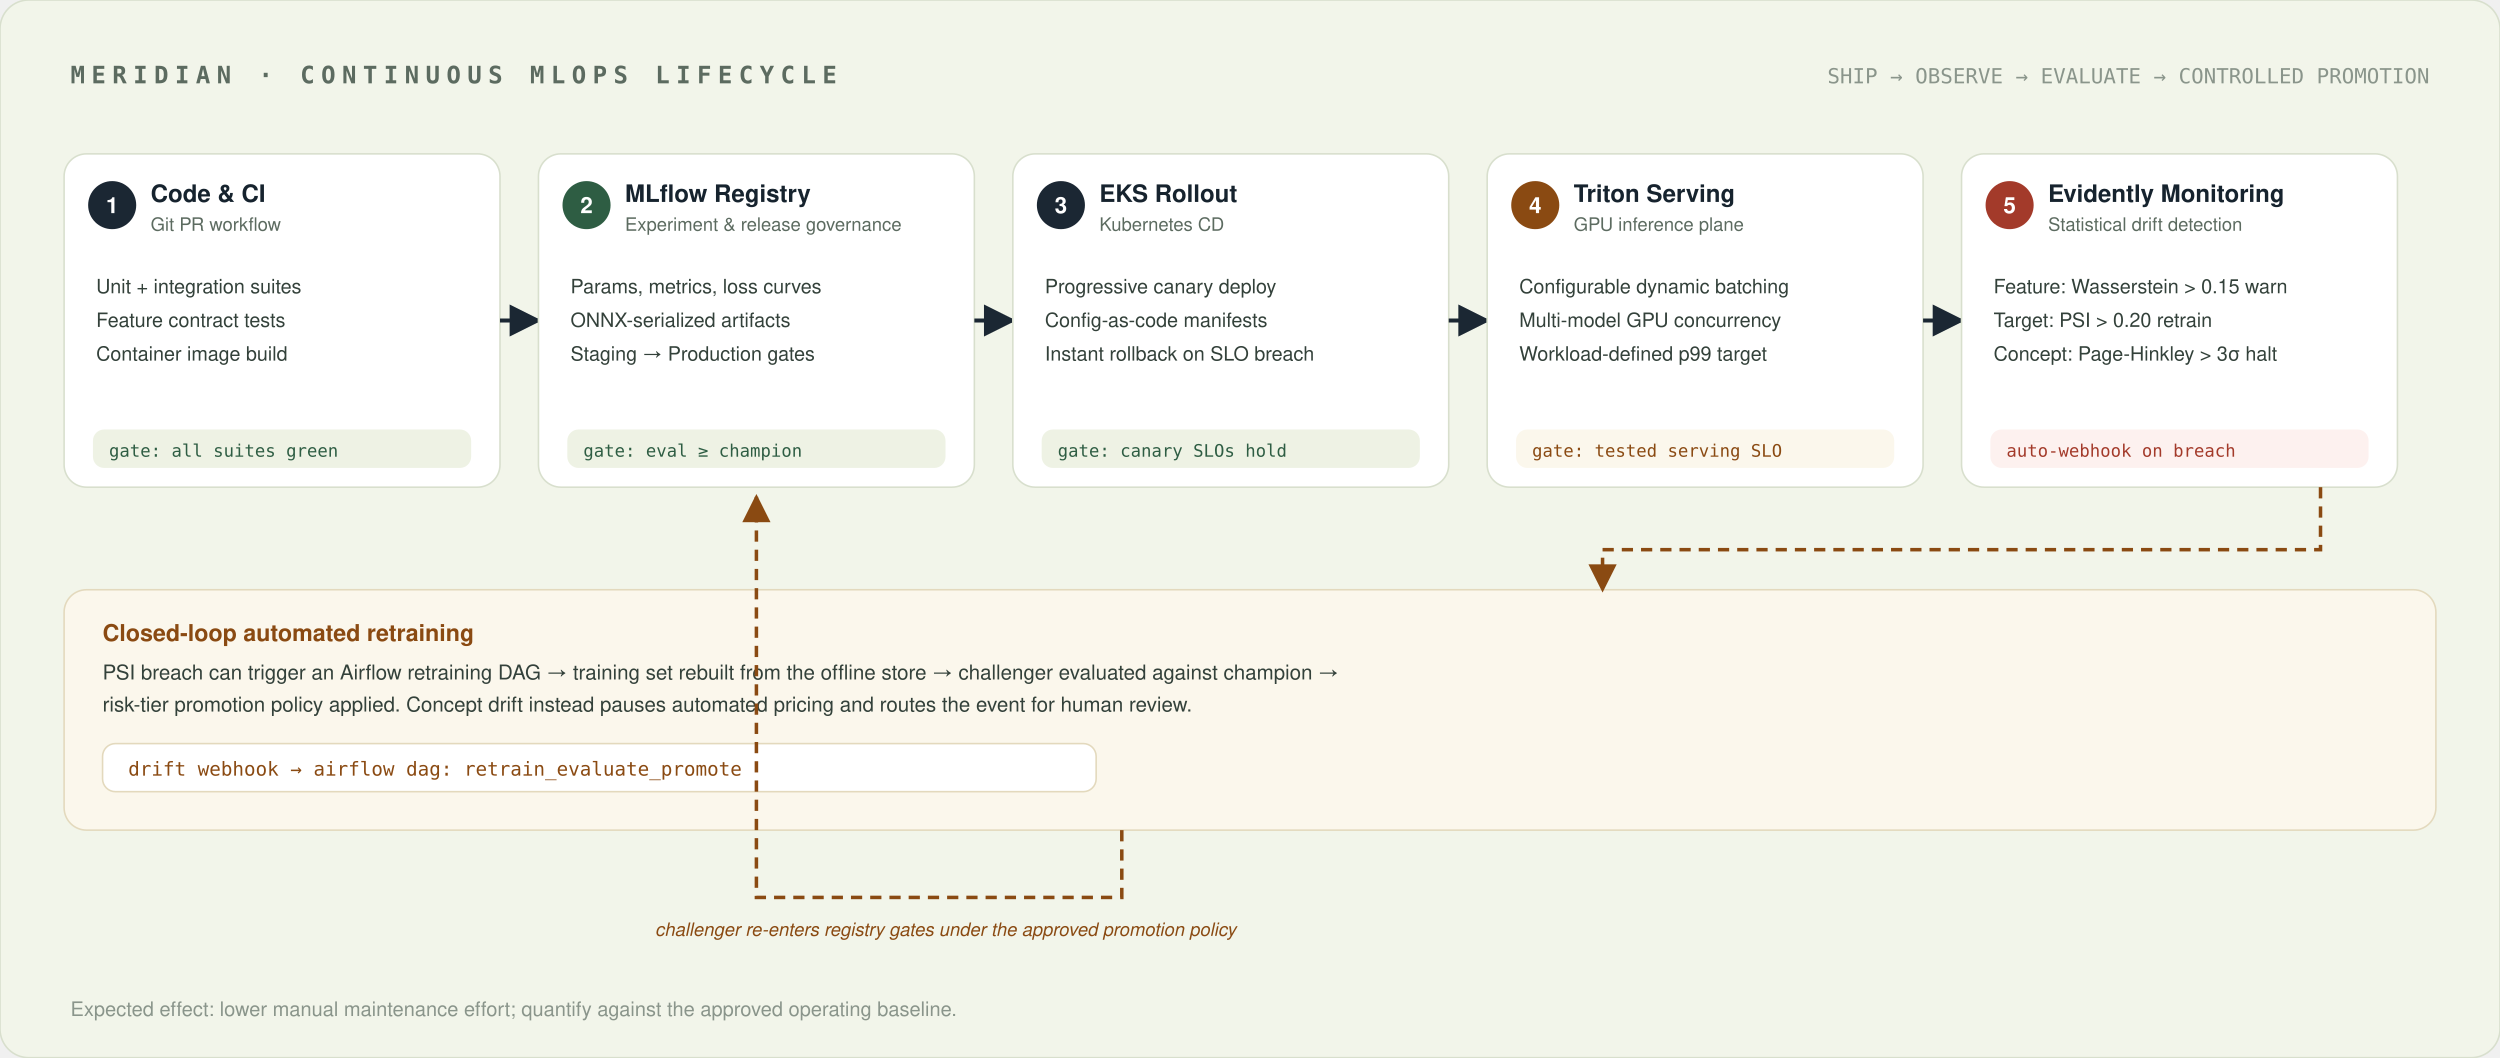
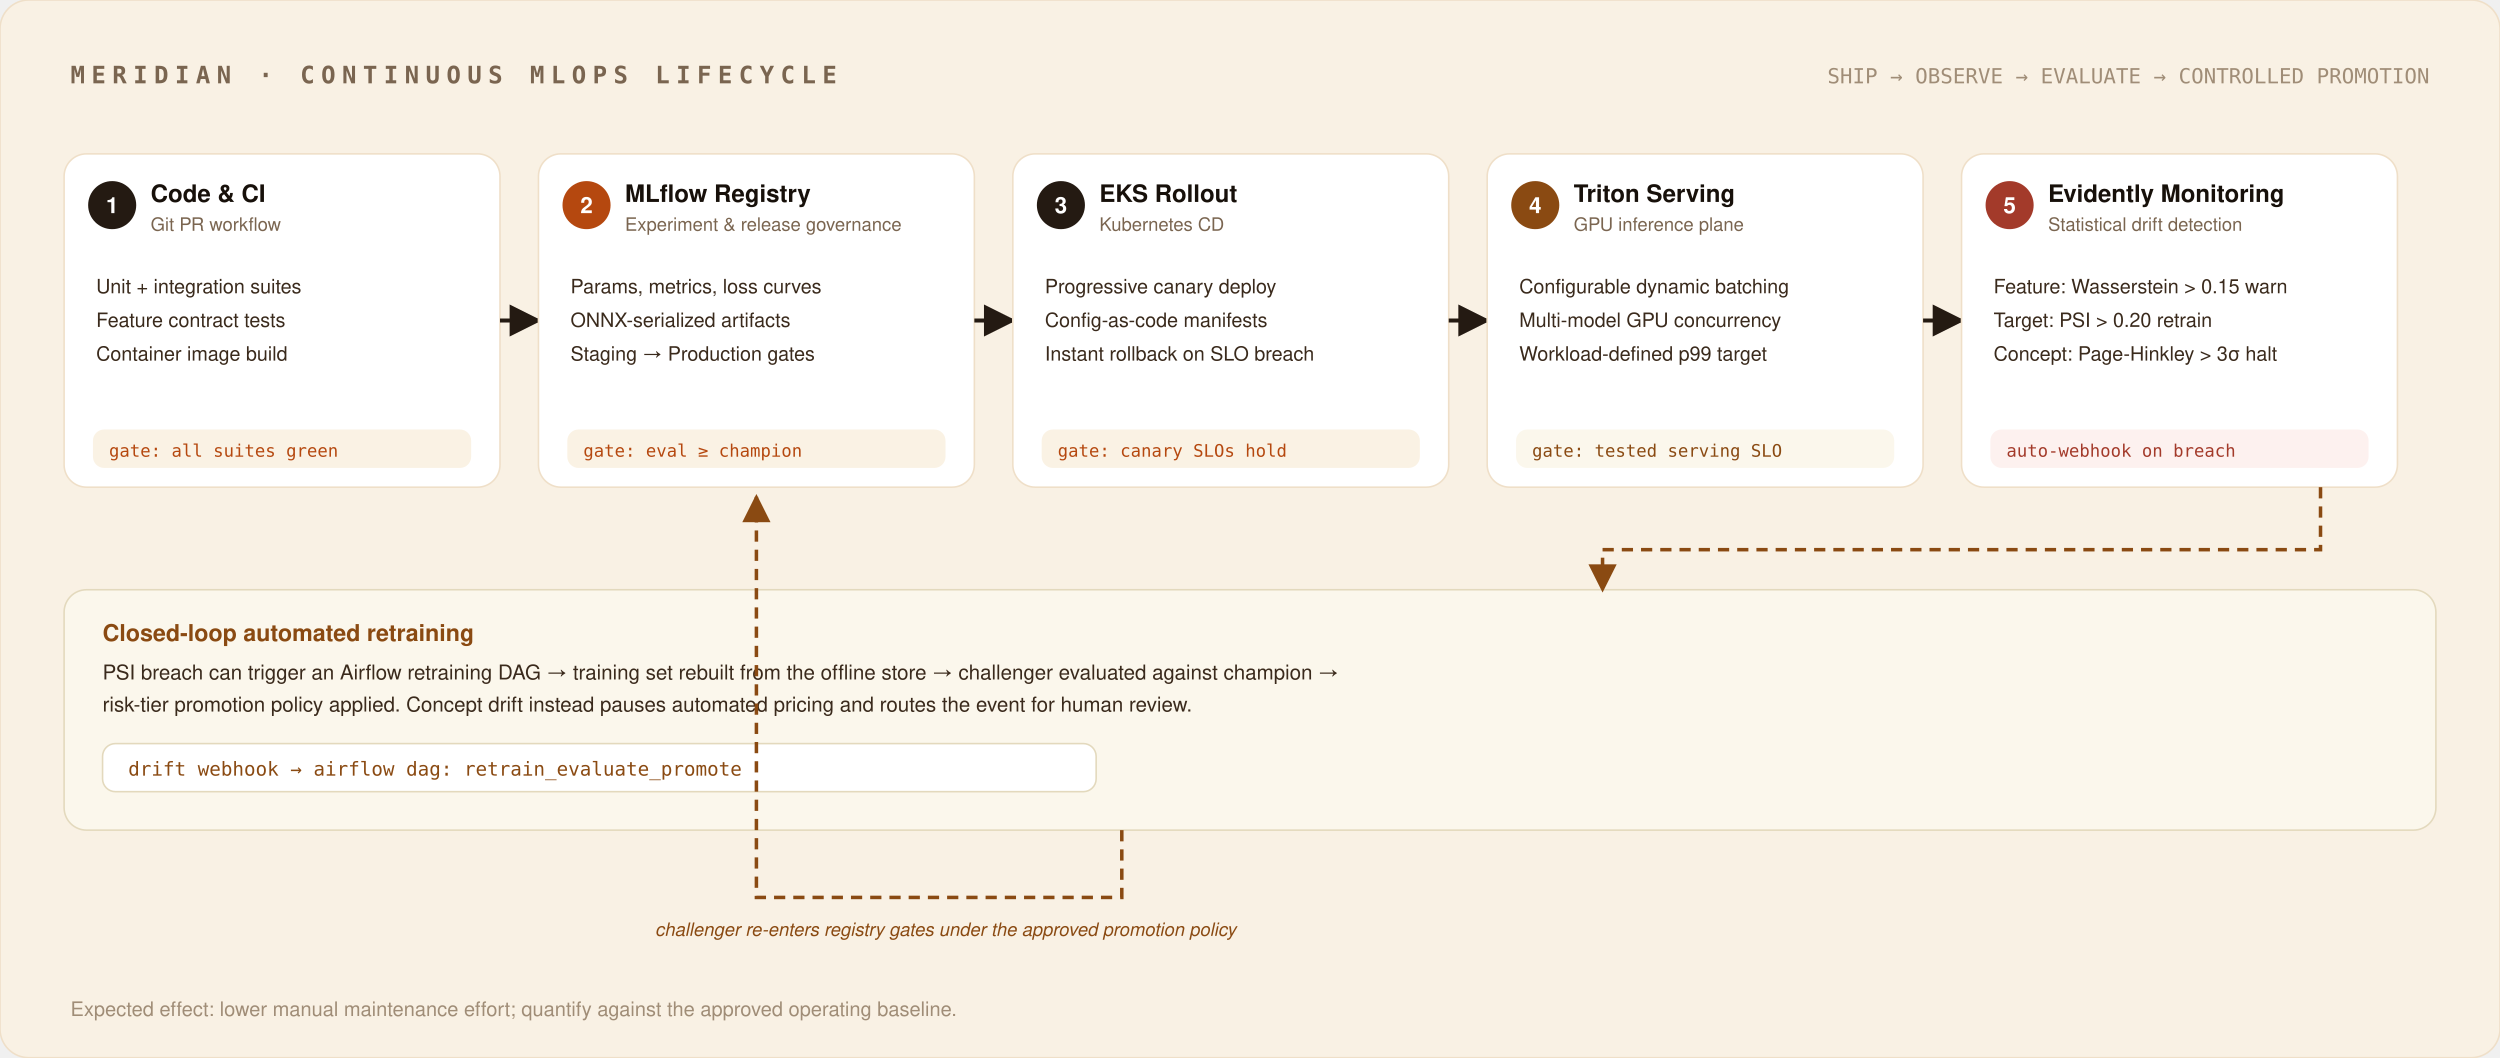
<svg xmlns="http://www.w3.org/2000/svg" viewBox="0 0 1560 660" font-family="IBM Plex Sans, -apple-system, Segoe UI, Helvetica, Arial, sans-serif">
  <defs>
    <marker id="arr" viewBox="0 0 10 10" refX="9" refY="5" markerWidth="8" markerHeight="8" orient="auto-start-reverse">
-       <path d="M0,0 L10,5 L0,10 z" fill="#1b2733" />
+       <path d="M0,0 L10,5 L0,10 z" fill="#241a12" />
    </marker>
    <marker id="arrg" viewBox="0 0 10 10" refX="9" refY="5" markerWidth="8" markerHeight="8" orient="auto-start-reverse">
-       <path d="M0,0 L10,5 L0,10 z" fill="#2e5d43" />
+       <path d="M0,0 L10,5 L0,10 z" fill="#b5480f" />
    </marker>
    <marker id="arra" viewBox="0 0 10 10" refX="9" refY="5" markerWidth="8" markerHeight="8" orient="auto-start-reverse">
      <path d="M0,0 L10,5 L0,10 z" fill="#8a4a12" />
    </marker>
  </defs>
-   <rect x="0" y="0" width="1560" height="660" rx="18" fill="#f2f5ea" stroke="#d8dfcd" />
-   <text x="44" y="52" font-size="15" letter-spacing="4" fill="#5c6b60" font-family="IBM Plex Mono, ui-monospace, Menlo, monospace" font-weight="600">MERIDIAN · CONTINUOUS MLOPS LIFECYCLE</text>
-   <text x="1516" y="52" text-anchor="end" font-size="13" fill="#8a958b" font-family="IBM Plex Mono, ui-monospace, Menlo, monospace">SHIP → OBSERVE → EVALUATE → CONTROLLED PROMOTION</text>
-   <rect x="40" y="96" width="272" height="208" rx="14" fill="#ffffff" stroke="#d8dfcd" />
-   <circle cx="70" cy="128" r="15" fill="#1b2733" />
+   <rect x="0" y="0" width="1560" height="660" rx="18" fill="#f9f1e4" stroke="#efdfc8" />
+   <text x="44" y="52" font-size="15" letter-spacing="4" fill="#7a6550" font-family="IBM Plex Mono, ui-monospace, Menlo, monospace" font-weight="600">MERIDIAN · CONTINUOUS MLOPS LIFECYCLE</text>
+   <text x="1516" y="52" text-anchor="end" font-size="13" fill="#a08d77" font-family="IBM Plex Mono, ui-monospace, Menlo, monospace">SHIP → OBSERVE → EVALUATE → CONTROLLED PROMOTION</text>
+   <rect x="40" y="96" width="272" height="208" rx="14" fill="#ffffff" stroke="#efdfc8" />
+   <circle cx="70" cy="128" r="15" fill="#241a12" />
  <text x="70" y="133" text-anchor="middle" font-size="14" font-weight="700" fill="#ffffff">1</text>
-   <text x="94" y="126" font-size="15" font-weight="700" fill="#16232e">Code &amp; CI</text>
-   <text x="94" y="144" font-size="11.5" fill="#5c6b60">Git PR workflow</text>
-   <text x="60" y="183" font-size="12.3" fill="#33413a">Unit + integration suites</text>
-   <text x="60" y="204" font-size="12.3" fill="#33413a">Feature contract tests</text>
-   <text x="60" y="225" font-size="12.3" fill="#33413a">Container image build</text>
-   <rect x="58" y="268" width="236" height="24" rx="7" fill="#eef2e4" />
-   <text x="68" y="285" font-size="10.8" fill="#2e5d43" font-family="IBM Plex Mono, ui-monospace, Menlo, monospace">gate: all suites green</text>
-   <line x1="312" y1="200.0" x2="336" y2="200.0" stroke="#1b2733" stroke-width="2.5" marker-end="url(#arr)" />
-   <rect x="336" y="96" width="272" height="208" rx="14" fill="#ffffff" stroke="#d8dfcd" />
-   <circle cx="366" cy="128" r="15" fill="#2e5d43" />
+   <text x="94" y="126" font-size="15" font-weight="700" fill="#17100a">Code &amp; CI</text>
+   <text x="94" y="144" font-size="11.5" fill="#7a6550">Git PR workflow</text>
+   <text x="60" y="183" font-size="12.3" fill="#3a2a1c">Unit + integration suites</text>
+   <text x="60" y="204" font-size="12.3" fill="#3a2a1c">Feature contract tests</text>
+   <text x="60" y="225" font-size="12.3" fill="#3a2a1c">Container image build</text>
+   <rect x="58" y="268" width="236" height="24" rx="7" fill="#faf2e4" />
+   <text x="68" y="285" font-size="10.8" fill="#b5480f" font-family="IBM Plex Mono, ui-monospace, Menlo, monospace">gate: all suites green</text>
+   <line x1="312" y1="200.0" x2="336" y2="200.0" stroke="#241a12" stroke-width="2.5" marker-end="url(#arr)" />
+   <rect x="336" y="96" width="272" height="208" rx="14" fill="#ffffff" stroke="#efdfc8" />
+   <circle cx="366" cy="128" r="15" fill="#b5480f" />
  <text x="366" y="133" text-anchor="middle" font-size="14" font-weight="700" fill="#ffffff">2</text>
-   <text x="390" y="126" font-size="15" font-weight="700" fill="#16232e">MLflow Registry</text>
-   <text x="390" y="144" font-size="11.5" fill="#5c6b60">Experiment &amp; release governance</text>
-   <text x="356" y="183" font-size="12.3" fill="#33413a">Params, metrics, loss curves</text>
-   <text x="356" y="204" font-size="12.3" fill="#33413a">ONNX-serialized artifacts</text>
-   <text x="356" y="225" font-size="12.3" fill="#33413a">Staging → Production gates</text>
-   <rect x="354" y="268" width="236" height="24" rx="7" fill="#eef2e4" />
-   <text x="364" y="285" font-size="10.8" fill="#2e5d43" font-family="IBM Plex Mono, ui-monospace, Menlo, monospace">gate: eval ≥ champion</text>
-   <line x1="608" y1="200.0" x2="632" y2="200.0" stroke="#1b2733" stroke-width="2.5" marker-end="url(#arr)" />
-   <rect x="632" y="96" width="272" height="208" rx="14" fill="#ffffff" stroke="#d8dfcd" />
-   <circle cx="662" cy="128" r="15" fill="#1b2733" />
+   <text x="390" y="126" font-size="15" font-weight="700" fill="#17100a">MLflow Registry</text>
+   <text x="390" y="144" font-size="11.5" fill="#7a6550">Experiment &amp; release governance</text>
+   <text x="356" y="183" font-size="12.3" fill="#3a2a1c">Params, metrics, loss curves</text>
+   <text x="356" y="204" font-size="12.3" fill="#3a2a1c">ONNX-serialized artifacts</text>
+   <text x="356" y="225" font-size="12.3" fill="#3a2a1c">Staging → Production gates</text>
+   <rect x="354" y="268" width="236" height="24" rx="7" fill="#faf2e4" />
+   <text x="364" y="285" font-size="10.8" fill="#b5480f" font-family="IBM Plex Mono, ui-monospace, Menlo, monospace">gate: eval ≥ champion</text>
+   <line x1="608" y1="200.0" x2="632" y2="200.0" stroke="#241a12" stroke-width="2.5" marker-end="url(#arr)" />
+   <rect x="632" y="96" width="272" height="208" rx="14" fill="#ffffff" stroke="#efdfc8" />
+   <circle cx="662" cy="128" r="15" fill="#241a12" />
  <text x="662" y="133" text-anchor="middle" font-size="14" font-weight="700" fill="#ffffff">3</text>
-   <text x="686" y="126" font-size="15" font-weight="700" fill="#16232e">EKS Rollout</text>
-   <text x="686" y="144" font-size="11.5" fill="#5c6b60">Kubernetes CD</text>
-   <text x="652" y="183" font-size="12.3" fill="#33413a">Progressive canary deploy</text>
-   <text x="652" y="204" font-size="12.3" fill="#33413a">Config-as-code manifests</text>
-   <text x="652" y="225" font-size="12.3" fill="#33413a">Instant rollback on SLO breach</text>
-   <rect x="650" y="268" width="236" height="24" rx="7" fill="#eef2e4" />
-   <text x="660" y="285" font-size="10.8" fill="#2e5d43" font-family="IBM Plex Mono, ui-monospace, Menlo, monospace">gate: canary SLOs hold</text>
-   <line x1="904" y1="200.0" x2="928" y2="200.0" stroke="#1b2733" stroke-width="2.5" marker-end="url(#arr)" />
-   <rect x="928" y="96" width="272" height="208" rx="14" fill="#ffffff" stroke="#d8dfcd" />
+   <text x="686" y="126" font-size="15" font-weight="700" fill="#17100a">EKS Rollout</text>
+   <text x="686" y="144" font-size="11.5" fill="#7a6550">Kubernetes CD</text>
+   <text x="652" y="183" font-size="12.3" fill="#3a2a1c">Progressive canary deploy</text>
+   <text x="652" y="204" font-size="12.3" fill="#3a2a1c">Config-as-code manifests</text>
+   <text x="652" y="225" font-size="12.3" fill="#3a2a1c">Instant rollback on SLO breach</text>
+   <rect x="650" y="268" width="236" height="24" rx="7" fill="#faf2e4" />
+   <text x="660" y="285" font-size="10.8" fill="#b5480f" font-family="IBM Plex Mono, ui-monospace, Menlo, monospace">gate: canary SLOs hold</text>
+   <line x1="904" y1="200.0" x2="928" y2="200.0" stroke="#241a12" stroke-width="2.5" marker-end="url(#arr)" />
+   <rect x="928" y="96" width="272" height="208" rx="14" fill="#ffffff" stroke="#efdfc8" />
  <circle cx="958" cy="128" r="15" fill="#8a4a12" />
  <text x="958" y="133" text-anchor="middle" font-size="14" font-weight="700" fill="#ffffff">4</text>
-   <text x="982" y="126" font-size="15" font-weight="700" fill="#16232e">Triton Serving</text>
-   <text x="982" y="144" font-size="11.5" fill="#5c6b60">GPU inference plane</text>
-   <text x="948" y="183" font-size="12.3" fill="#33413a">Configurable dynamic batching</text>
-   <text x="948" y="204" font-size="12.3" fill="#33413a">Multi-model GPU concurrency</text>
-   <text x="948" y="225" font-size="12.3" fill="#33413a">Workload-defined p99 target</text>
+   <text x="982" y="126" font-size="15" font-weight="700" fill="#17100a">Triton Serving</text>
+   <text x="982" y="144" font-size="11.5" fill="#7a6550">GPU inference plane</text>
+   <text x="948" y="183" font-size="12.3" fill="#3a2a1c">Configurable dynamic batching</text>
+   <text x="948" y="204" font-size="12.3" fill="#3a2a1c">Multi-model GPU concurrency</text>
+   <text x="948" y="225" font-size="12.3" fill="#3a2a1c">Workload-defined p99 target</text>
  <rect x="946" y="268" width="236" height="24" rx="7" fill="#fbf7ec" />
  <text x="956" y="285" font-size="10.8" fill="#8a4a12" font-family="IBM Plex Mono, ui-monospace, Menlo, monospace">gate: tested serving SLO</text>
-   <line x1="1200" y1="200.0" x2="1224" y2="200.0" stroke="#1b2733" stroke-width="2.5" marker-end="url(#arr)" />
-   <rect x="1224" y="96" width="272" height="208" rx="14" fill="#ffffff" stroke="#d8dfcd" />
+   <line x1="1200" y1="200.0" x2="1224" y2="200.0" stroke="#241a12" stroke-width="2.5" marker-end="url(#arr)" />
+   <rect x="1224" y="96" width="272" height="208" rx="14" fill="#ffffff" stroke="#efdfc8" />
  <circle cx="1254" cy="128" r="15" fill="#a33a2a" />
  <text x="1254" y="133" text-anchor="middle" font-size="14" font-weight="700" fill="#ffffff">5</text>
-   <text x="1278" y="126" font-size="15" font-weight="700" fill="#16232e">Evidently Monitoring</text>
-   <text x="1278" y="144" font-size="11.5" fill="#5c6b60">Statistical drift detection</text>
-   <text x="1244" y="183" font-size="12.3" fill="#33413a">Feature: Wasserstein &gt; 0.15 warn</text>
-   <text x="1244" y="204" font-size="12.3" fill="#33413a">Target: PSI &gt; 0.20 retrain</text>
-   <text x="1244" y="225" font-size="12.3" fill="#33413a">Concept: Page-Hinkley &gt; 3σ halt</text>
+   <text x="1278" y="126" font-size="15" font-weight="700" fill="#17100a">Evidently Monitoring</text>
+   <text x="1278" y="144" font-size="11.5" fill="#7a6550">Statistical drift detection</text>
+   <text x="1244" y="183" font-size="12.3" fill="#3a2a1c">Feature: Wasserstein &gt; 0.15 warn</text>
+   <text x="1244" y="204" font-size="12.3" fill="#3a2a1c">Target: PSI &gt; 0.20 retrain</text>
+   <text x="1244" y="225" font-size="12.3" fill="#3a2a1c">Concept: Page-Hinkley &gt; 3σ halt</text>
  <rect x="1242" y="268" width="236" height="24" rx="7" fill="#fdf1ef" />
  <text x="1252" y="285" font-size="10.8" fill="#a33a2a" font-family="IBM Plex Mono, ui-monospace, Menlo, monospace">auto-webhook on breach</text>
  <rect x="40" y="368" width="1480" height="150" rx="14" fill="#fbf7ec" stroke="#e3d9bd" />
  <text x="64" y="400" font-size="14.5" font-weight="700" fill="#8a4a12">Closed-loop automated retraining</text>
-   <text x="64" y="424" font-size="12.8" fill="#33413a">PSI breach can trigger an Airflow retraining DAG → training set rebuilt from the offline store → challenger evaluated against champion →</text>
-   <text x="64" y="444" font-size="12.8" fill="#33413a">risk-tier promotion policy applied. Concept drift instead pauses automated pricing and routes the event for human review.</text>
+   <text x="64" y="424" font-size="12.8" fill="#3a2a1c">PSI breach can trigger an Airflow retraining DAG → training set rebuilt from the offline store → challenger evaluated against champion →</text>
+   <text x="64" y="444" font-size="12.8" fill="#3a2a1c">risk-tier promotion policy applied. Concept drift instead pauses automated pricing and routes the event for human review.</text>
  <rect x="64" y="464" width="620" height="30" rx="8" fill="#ffffff" stroke="#e3d9bd" />
  <text x="80" y="484" font-size="12" fill="#8a4a12" font-family="IBM Plex Mono, ui-monospace, Menlo, monospace">drift webhook → airflow dag: retrain_evaluate_promote</text>
  <path d="M1448,304 V343 H1000 V368" fill="none" stroke="#8a4a12" stroke-width="2.2" stroke-dasharray="7 5" marker-end="url(#arra)" />
  <path d="M700,518 V560 H472 V310" fill="none" stroke="#8a4a12" stroke-width="2.2" stroke-dasharray="7 5" marker-end="url(#arra)" />
  <text x="590" y="584" text-anchor="middle" font-size="11.5" fill="#8a4a12" font-style="italic">challenger re-enters registry gates under the approved promotion policy</text>
-   <text x="44" y="634" font-size="12.5" fill="#8a958b">Expected effect: lower manual maintenance effort; quantify against the approved operating baseline.</text>
+   <text x="44" y="634" font-size="12.5" fill="#a08d77">Expected effect: lower manual maintenance effort; quantify against the approved operating baseline.</text>
</svg>
